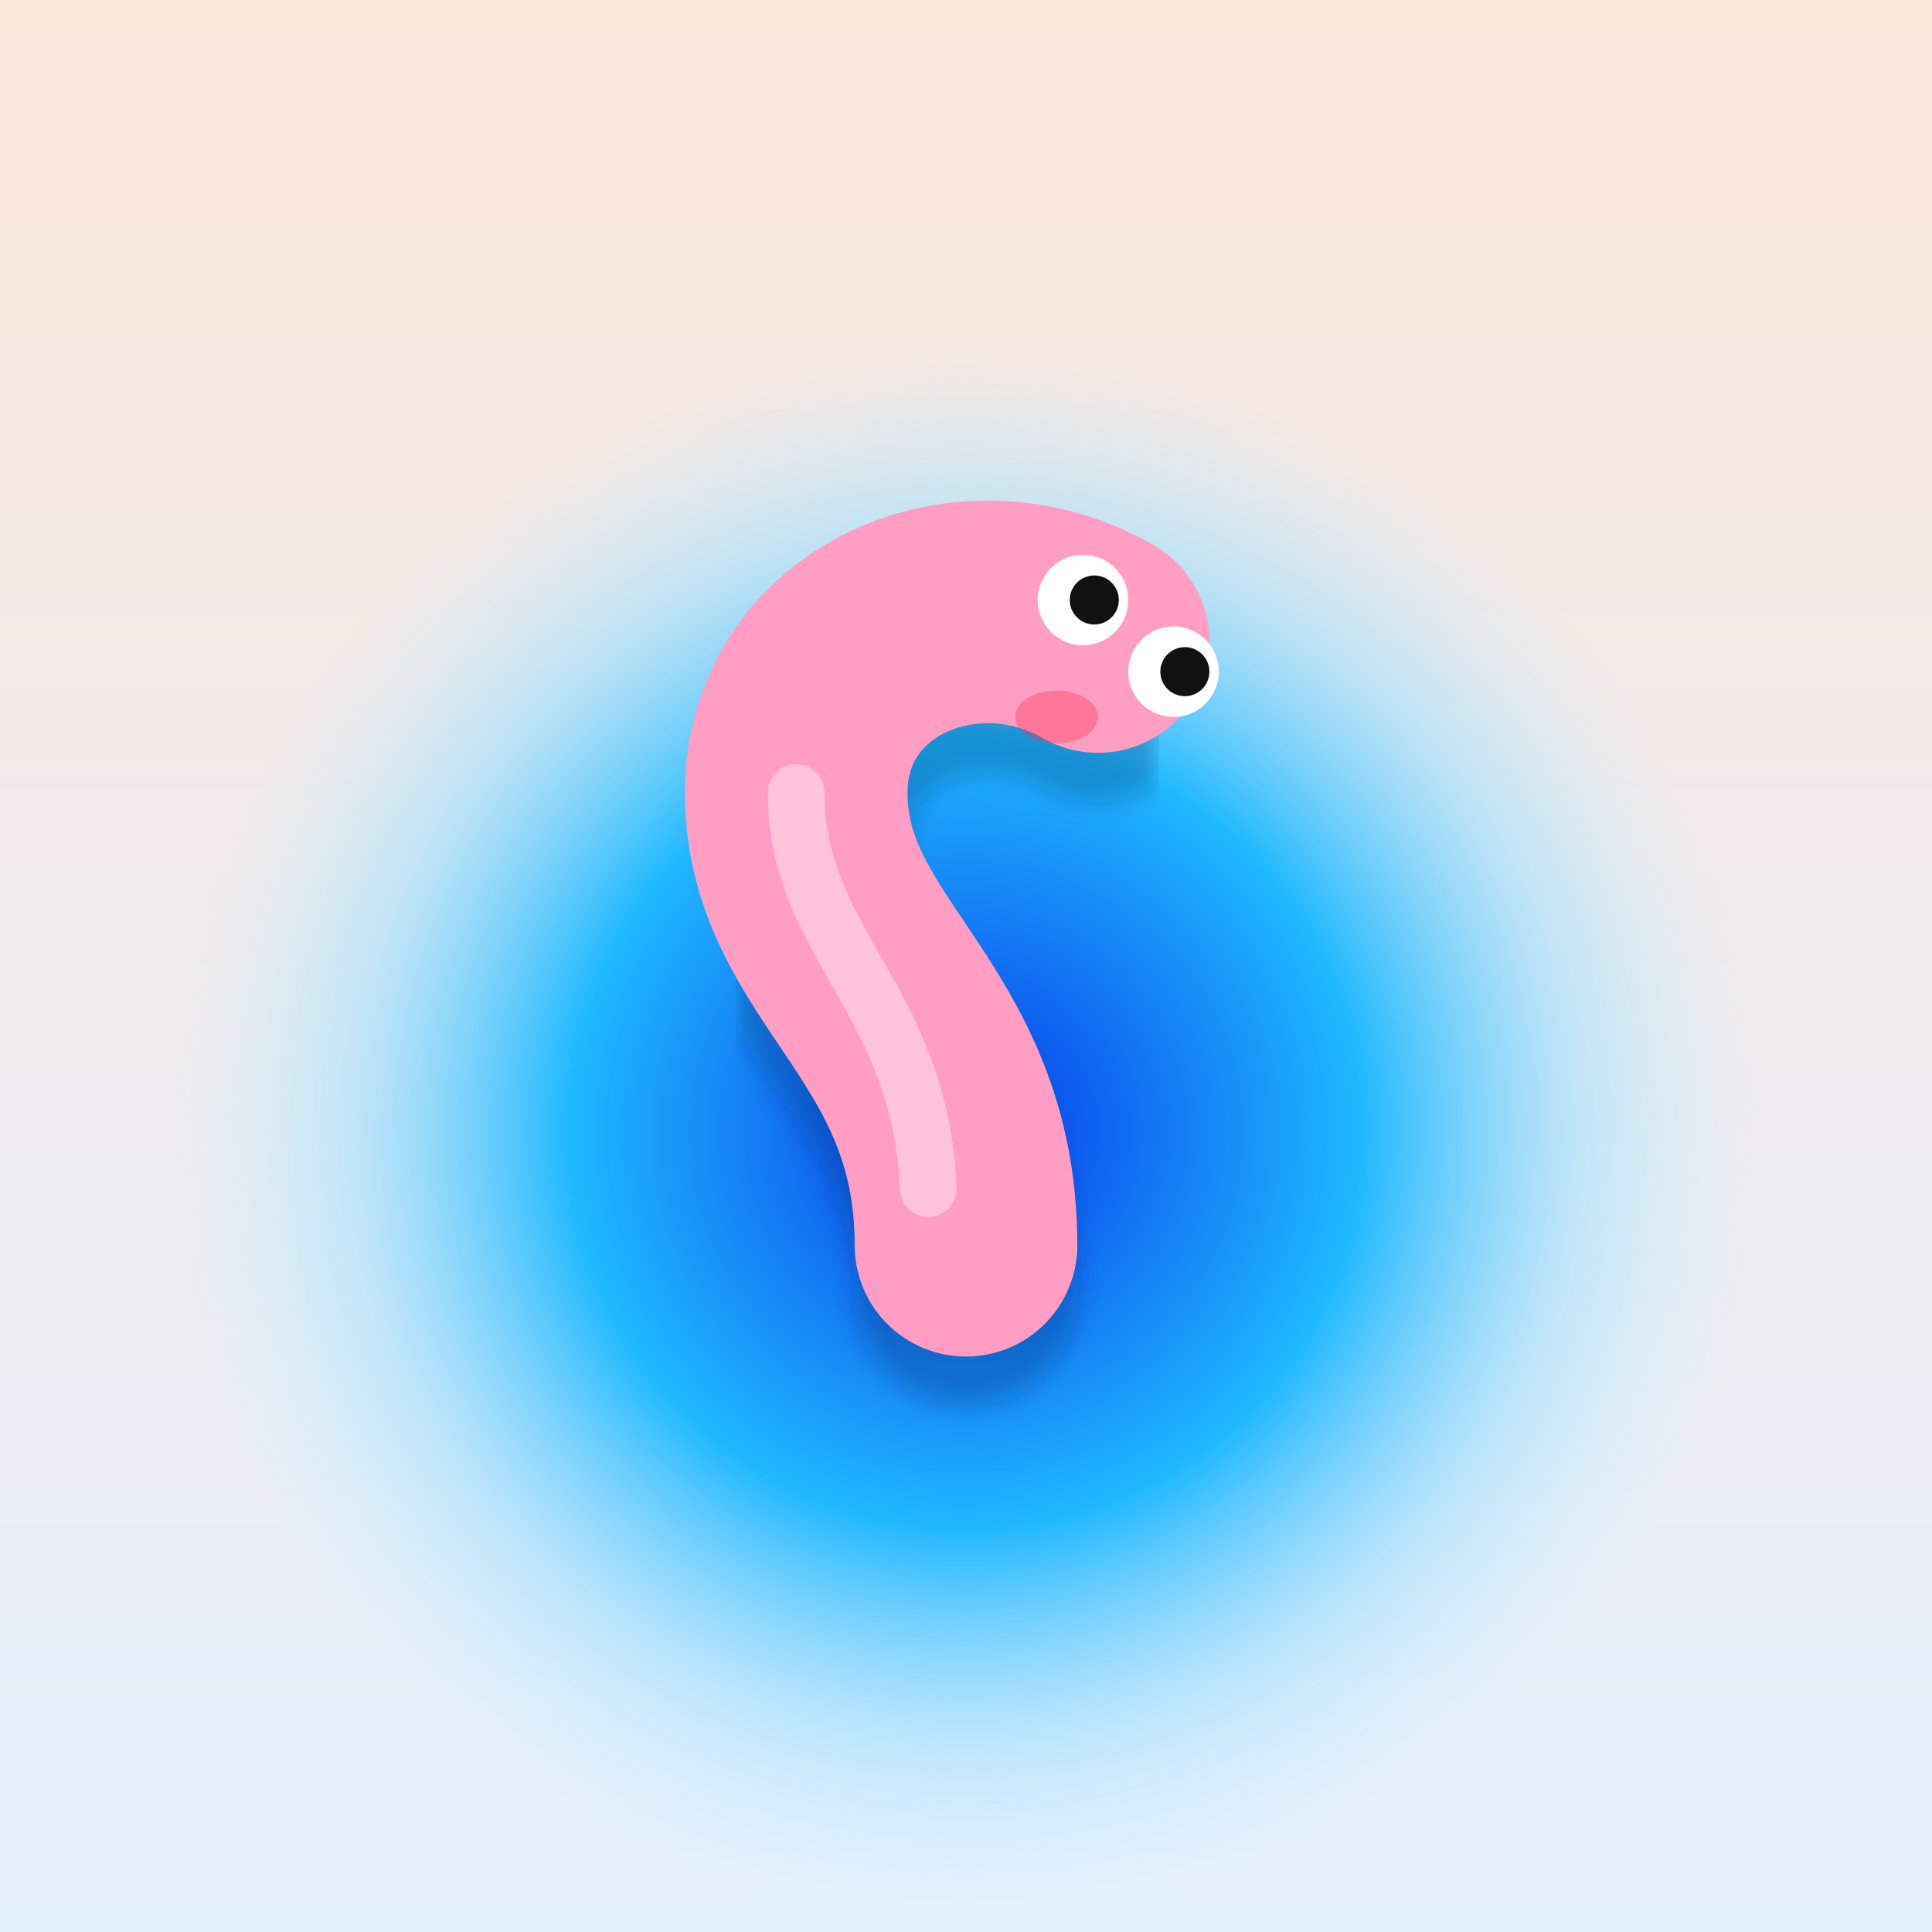
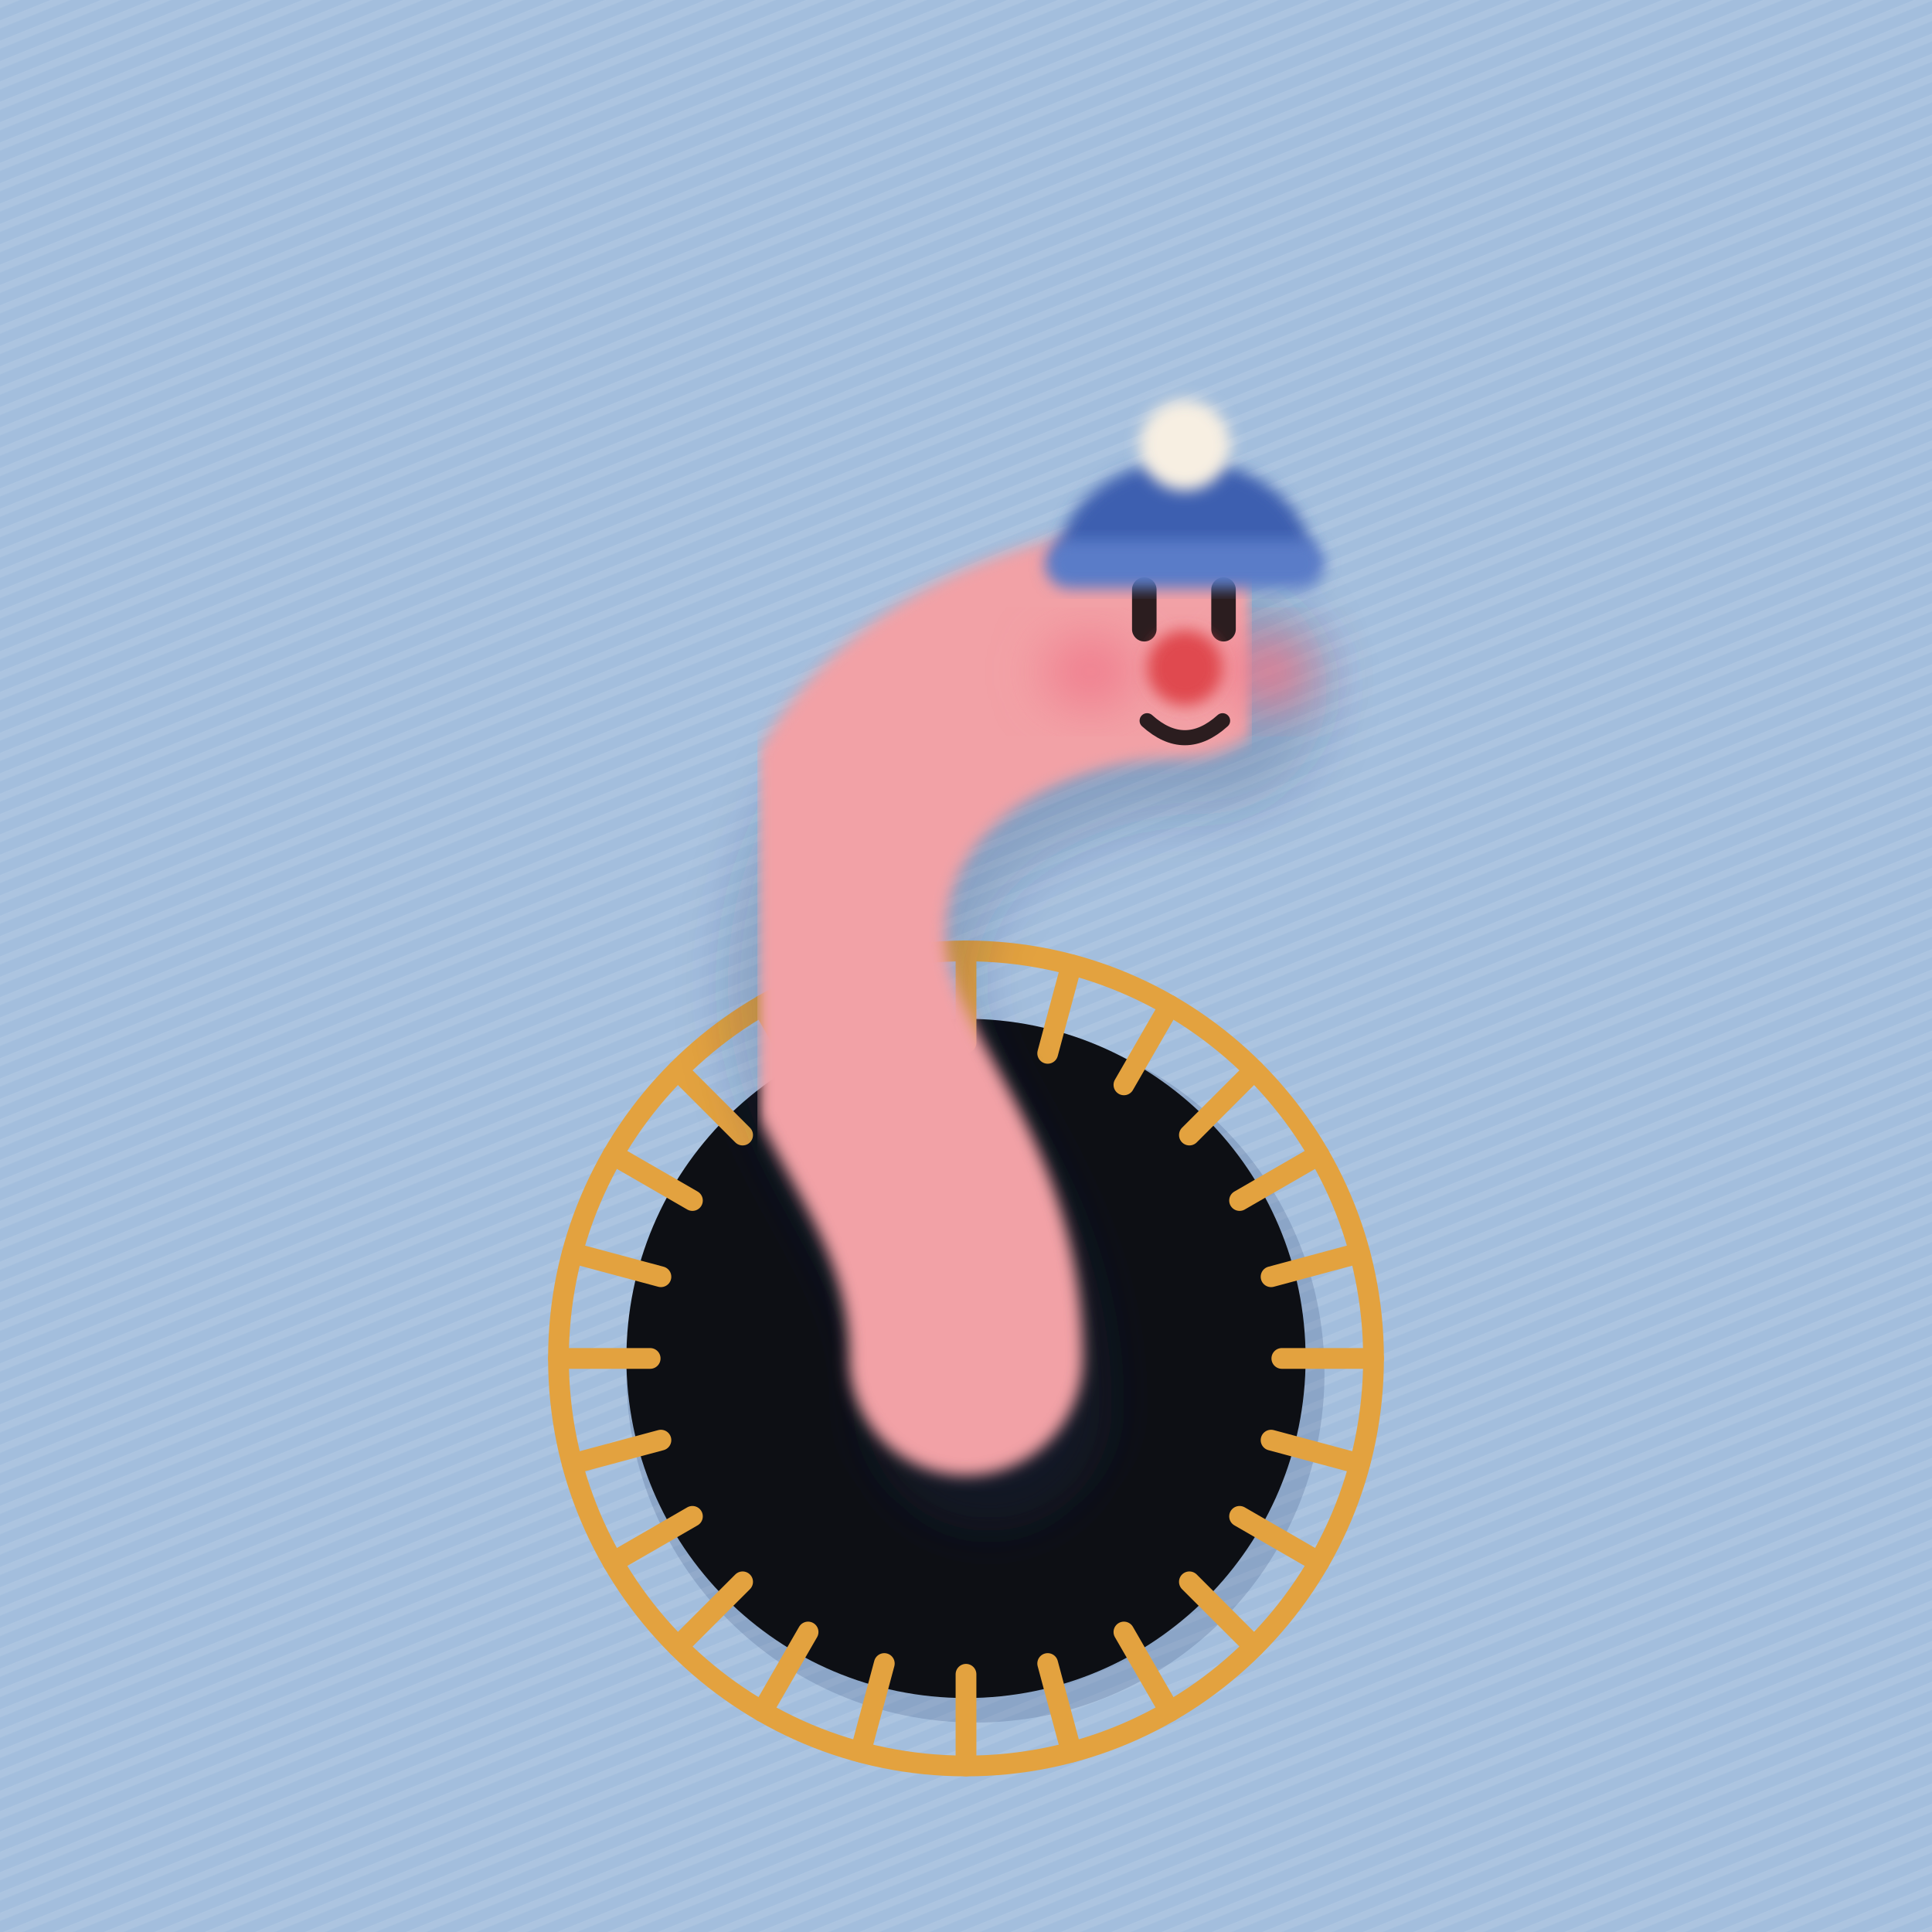
<svg xmlns="http://www.w3.org/2000/svg" viewBox="0 0 1024 1024">
  <defs>
-     <linearGradient id="bg" x1="0" y1="0" x2="0" y2="1">
-       <stop offset="0" stop-color="#FBE6DA" />
-       <stop offset="1" stop-color="#E6F1FF" />
-     </linearGradient>
-     <radialGradient id="orb" cx="0.5" cy="0.5" r="0.5">
-       <stop offset="0" stop-color="#0638E8" />
-       <stop offset="0.5" stop-color="#1FB8FF" />
-       <stop offset="0.78" stop-color="#9FE0FF" stop-opacity="0.55" />
-       <stop offset="1" stop-color="#BDEBFF" stop-opacity="0" />
-     </radialGradient>
-     <filter id="soft" x="-20%" y="-20%" width="140%" height="140%">
-       <feGaussianBlur stdDeviation="6" />
+     <pattern id="twill" width="10" height="10" patternUnits="userSpaceOnUse" patternTransform="rotate(-22)">
+       <rect width="10" height="4" fill="rgba(255,255,255,0.10)" />
+     </pattern>
+     <filter id="air" x="-20%" y="-20%" width="140%" height="140%">
+       <feGaussianBlur stdDeviation="4" />
+     </filter>
+     <filter id="soft" x="-50%" y="-50%" width="200%" height="200%">
+       <feGaussianBlur stdDeviation="14" />
    </filter>
  </defs>
-   <rect width="1024" height="1024" fill="url(#bg)" />
-   <circle cx="512" cy="600" r="420" fill="url(#orb)" />
-   <path d="M512 660c0-120-90-150-90-240 0-80 90-120 160-80" fill="none" stroke="rgba(10,20,90,0.25)" stroke-width="118" stroke-linecap="round" filter="url(#soft)" transform="translate(0 26)" />
-   <path d="M512 660c0-120-90-150-90-240 0-80 90-120 160-80" fill="none" stroke="#FF9EC2" stroke-width="118" stroke-linecap="round" />
-   <path d="M492 630c-4-100-70-130-70-210" fill="none" stroke="#FFD3E3" stroke-width="30" stroke-linecap="round" opacity="0.7" />
-   <circle cx="574" cy="318" r="24" fill="#fff" />
-   <circle cx="580" cy="318" r="13" fill="#111" />
-   <circle cx="622" cy="356" r="24" fill="#fff" />
-   <circle cx="628" cy="356" r="13" fill="#111" />
-   <ellipse cx="560" cy="380" rx="22" ry="14" fill="rgba(255,45,85,0.35)" />
+   <rect width="1024" height="1024" fill="#A3BEDD" />
+   <rect width="1024" height="1024" fill="url(#twill)" />
+   <circle cx="517" cy="728" r="185" fill="rgba(30,55,100,0.18)" />
+   <circle cx="512" cy="720" r="180" fill="#0D0F14" />
+   <g stroke="#E3A23F" stroke-width="11" stroke-linecap="round">
+     <line x1="679.4" y1="720.0" x2="728.0" y2="720.0" />
+     <line x1="673.7" y1="763.3" x2="720.6" y2="775.9" />
+     <line x1="657.0" y1="803.7" x2="699.1" y2="828.0" />
+     <line x1="630.4" y1="838.4" x2="664.7" y2="872.7" />
+     <line x1="595.7" y1="865.0" x2="620.0" y2="907.1" />
+     <line x1="555.3" y1="881.7" x2="567.9" y2="928.6" />
+     <line x1="512.0" y1="887.4" x2="512.0" y2="936.0" />
+     <line x1="468.7" y1="881.7" x2="456.1" y2="928.6" />
+     <line x1="428.3" y1="865.0" x2="404.0" y2="907.1" />
+     <line x1="393.6" y1="838.4" x2="359.3" y2="872.7" />
+     <line x1="367.0" y1="803.7" x2="324.9" y2="828.0" />
+     <line x1="350.3" y1="763.3" x2="303.4" y2="775.9" />
+     <line x1="344.6" y1="720.0" x2="296.0" y2="720.0" />
+     <line x1="350.3" y1="676.7" x2="303.4" y2="664.1" />
+     <line x1="367.0" y1="636.3" x2="324.9" y2="612.0" />
+     <line x1="393.6" y1="601.6" x2="359.3" y2="567.3" />
+     <line x1="428.3" y1="575.0" x2="404.0" y2="532.9" />
+     <line x1="468.7" y1="558.3" x2="456.1" y2="511.4" />
+     <line x1="512.0" y1="552.6" x2="512.0" y2="504.0" />
+     <line x1="555.3" y1="558.3" x2="567.9" y2="511.4" />
+     <line x1="595.7" y1="575.0" x2="620.0" y2="532.9" />
+     <line x1="630.4" y1="601.6" x2="664.7" y2="567.3" />
+     <line x1="657.0" y1="636.3" x2="699.1" y2="612.0" />
+     <line x1="673.7" y1="676.7" x2="720.6" y2="664.1" />
+   </g>
+   <circle cx="512" cy="720" r="216" fill="none" stroke="#E3A23F" stroke-width="11" />
+   <path d="M512 720 C 512 610, 430 570, 440 480 C 450 390, 540 340, 626 340" fill="none" stroke="rgba(30,58,102,0.22)" stroke-width="130" stroke-linecap="round" filter="url(#soft)" transform="translate(12 26)" />
+   <path d="M512 720 C 512 610, 430 570, 440 480 C 450 390, 540 340, 626 340" fill="none" stroke="#F2A1A6" stroke-width="124" stroke-linecap="round" filter="url(#air)" />
+   <g filter="url(#soft)">
+     <ellipse cx="578" cy="356" rx="24" ry="17" fill="#F0788A" />
+     <ellipse cx="672" cy="356" rx="24" ry="17" fill="#F0788A" />
+   </g>
+   <rect x="600" y="306" width="13" height="34" rx="6.5" fill="#2B1D1F" />
+   <rect x="642" y="306" width="13" height="34" rx="6.5" fill="#2B1D1F" />
+   <circle cx="628" cy="354" r="20" fill="#E04A4F" filter="url(#air)" />
+   <path d="M608 382 Q 628 400 648 382" fill="none" stroke="#2B1D1F" stroke-width="8" stroke-linecap="round" />
+   <path d="M560 300 A 68 56 0 0 1 696 300 Z" fill="#3E5FB0" filter="url(#air)" />
+   <rect x="554" y="286" width="148" height="26" rx="13" fill="#5A7BC8" filter="url(#air)" />
+   <circle cx="628" cy="236" r="24" fill="#F7EFE2" filter="url(#air)" />
</svg>
